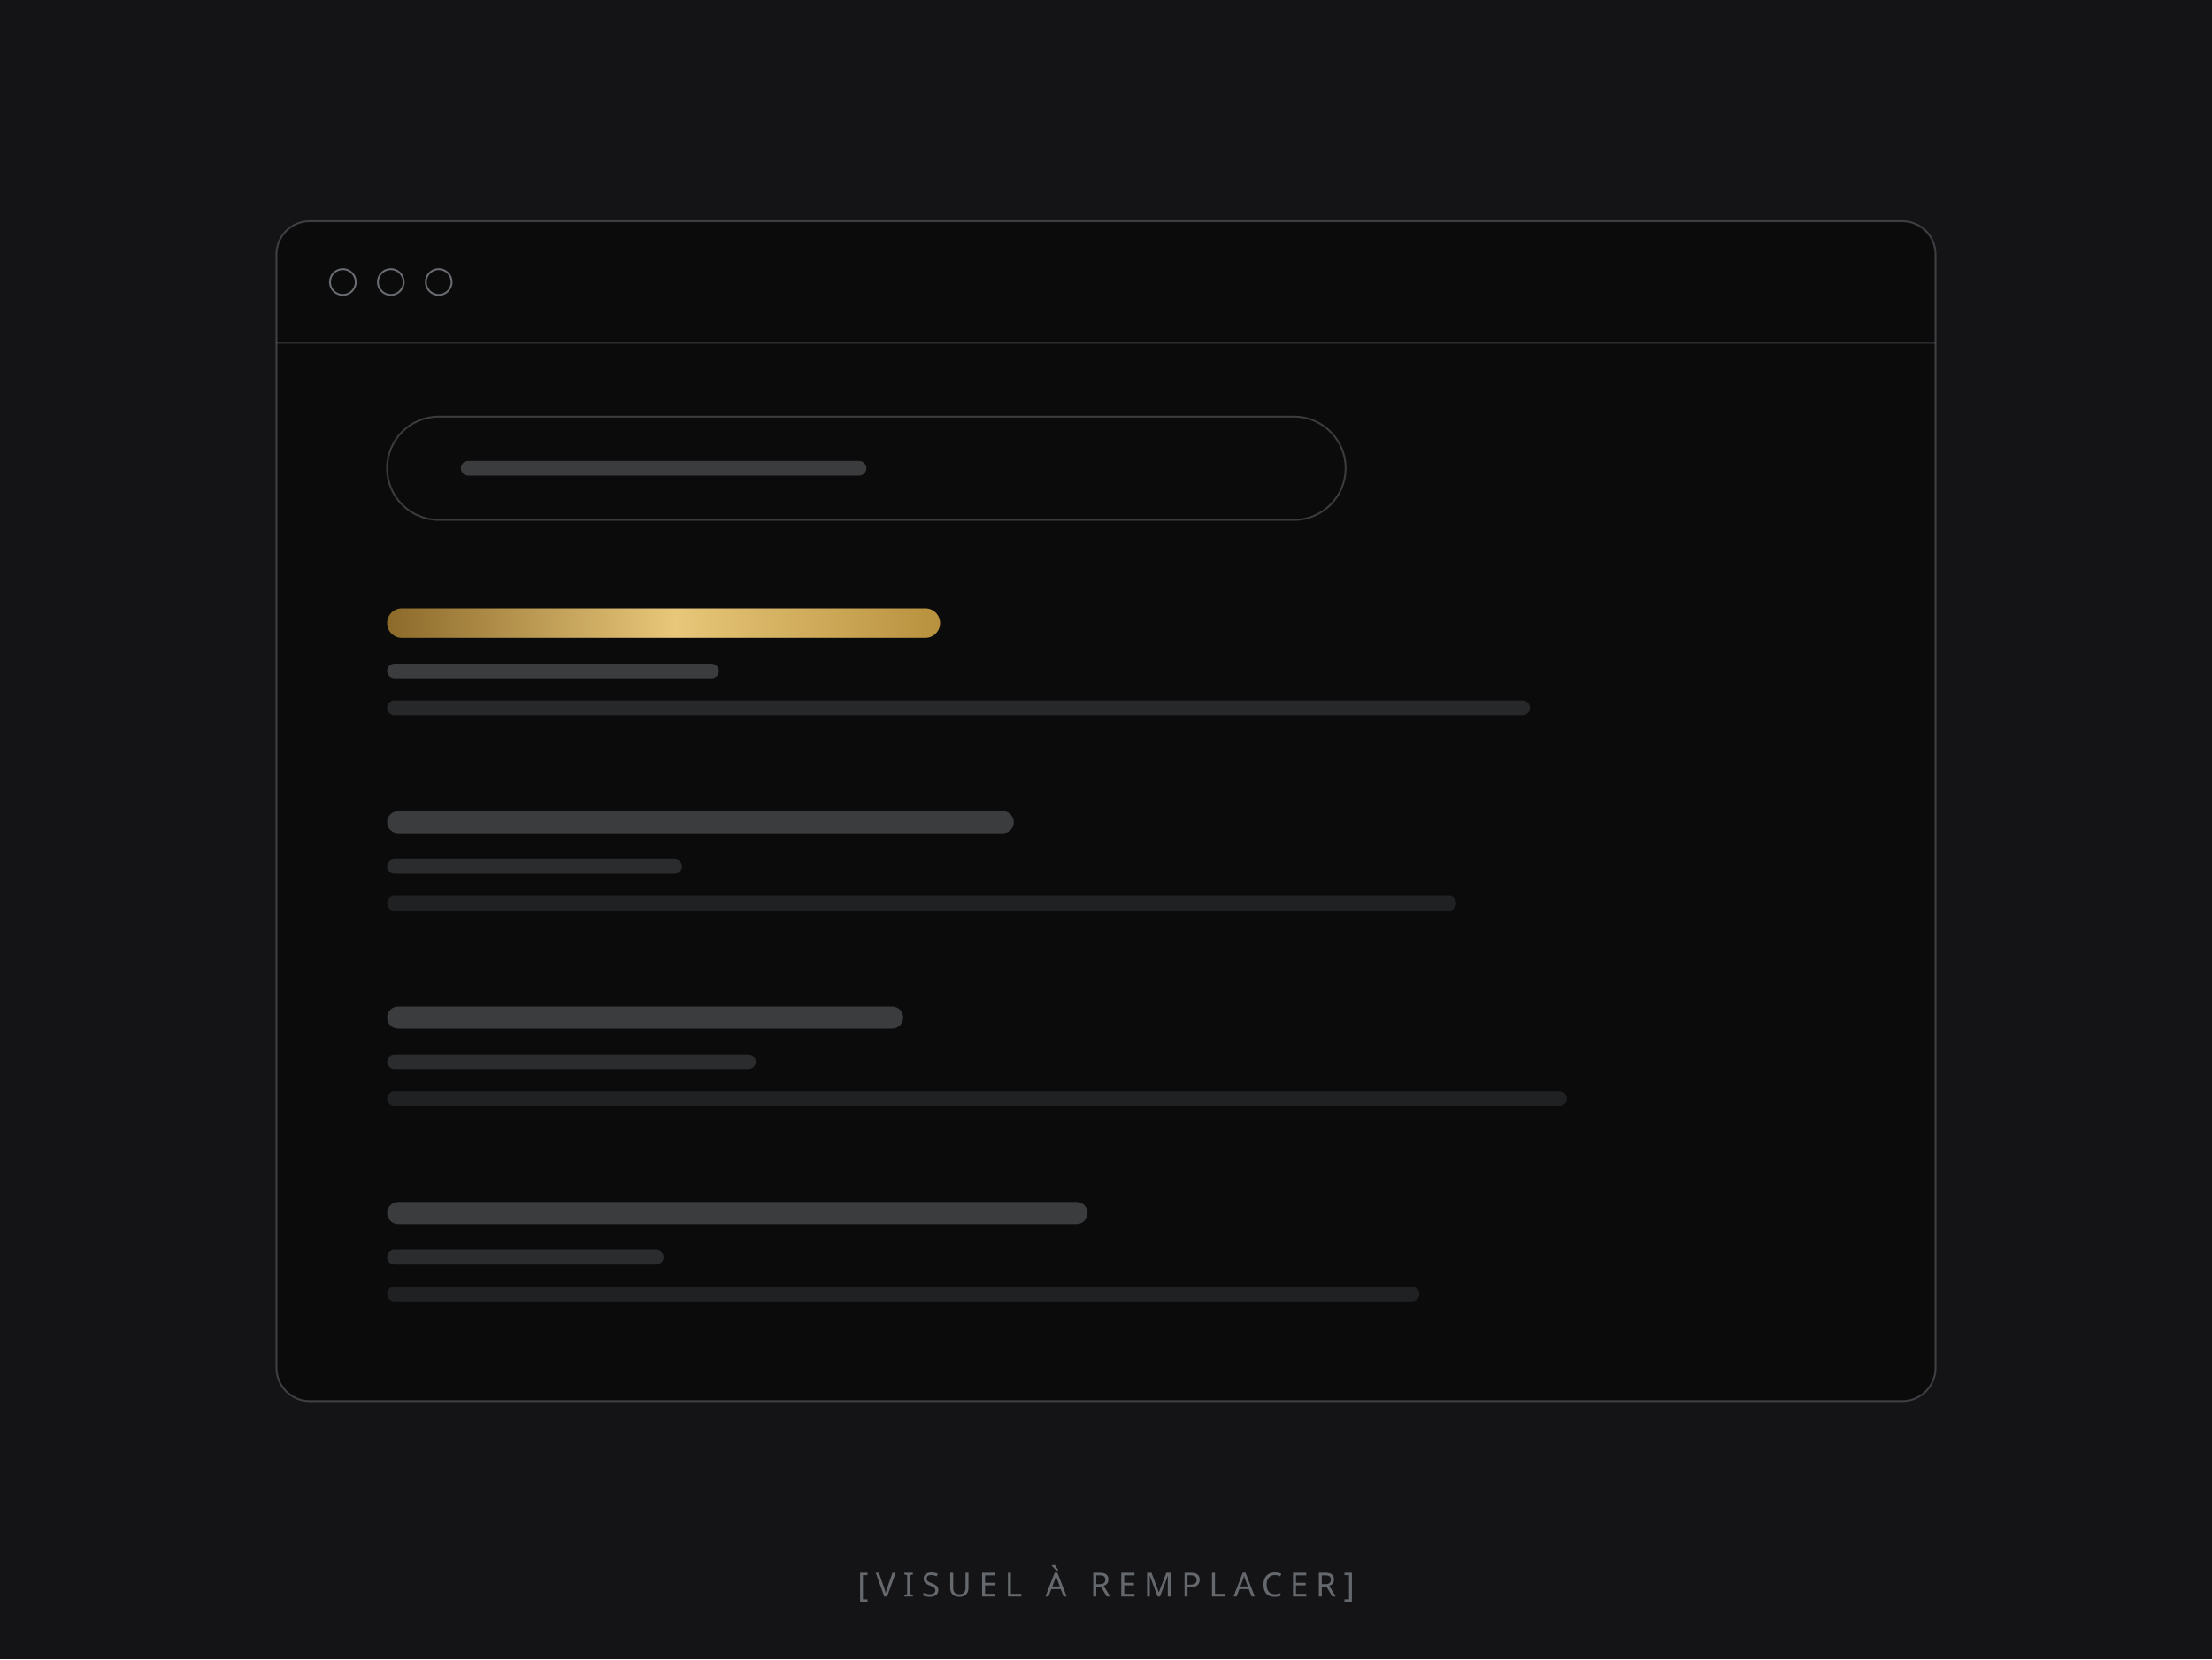
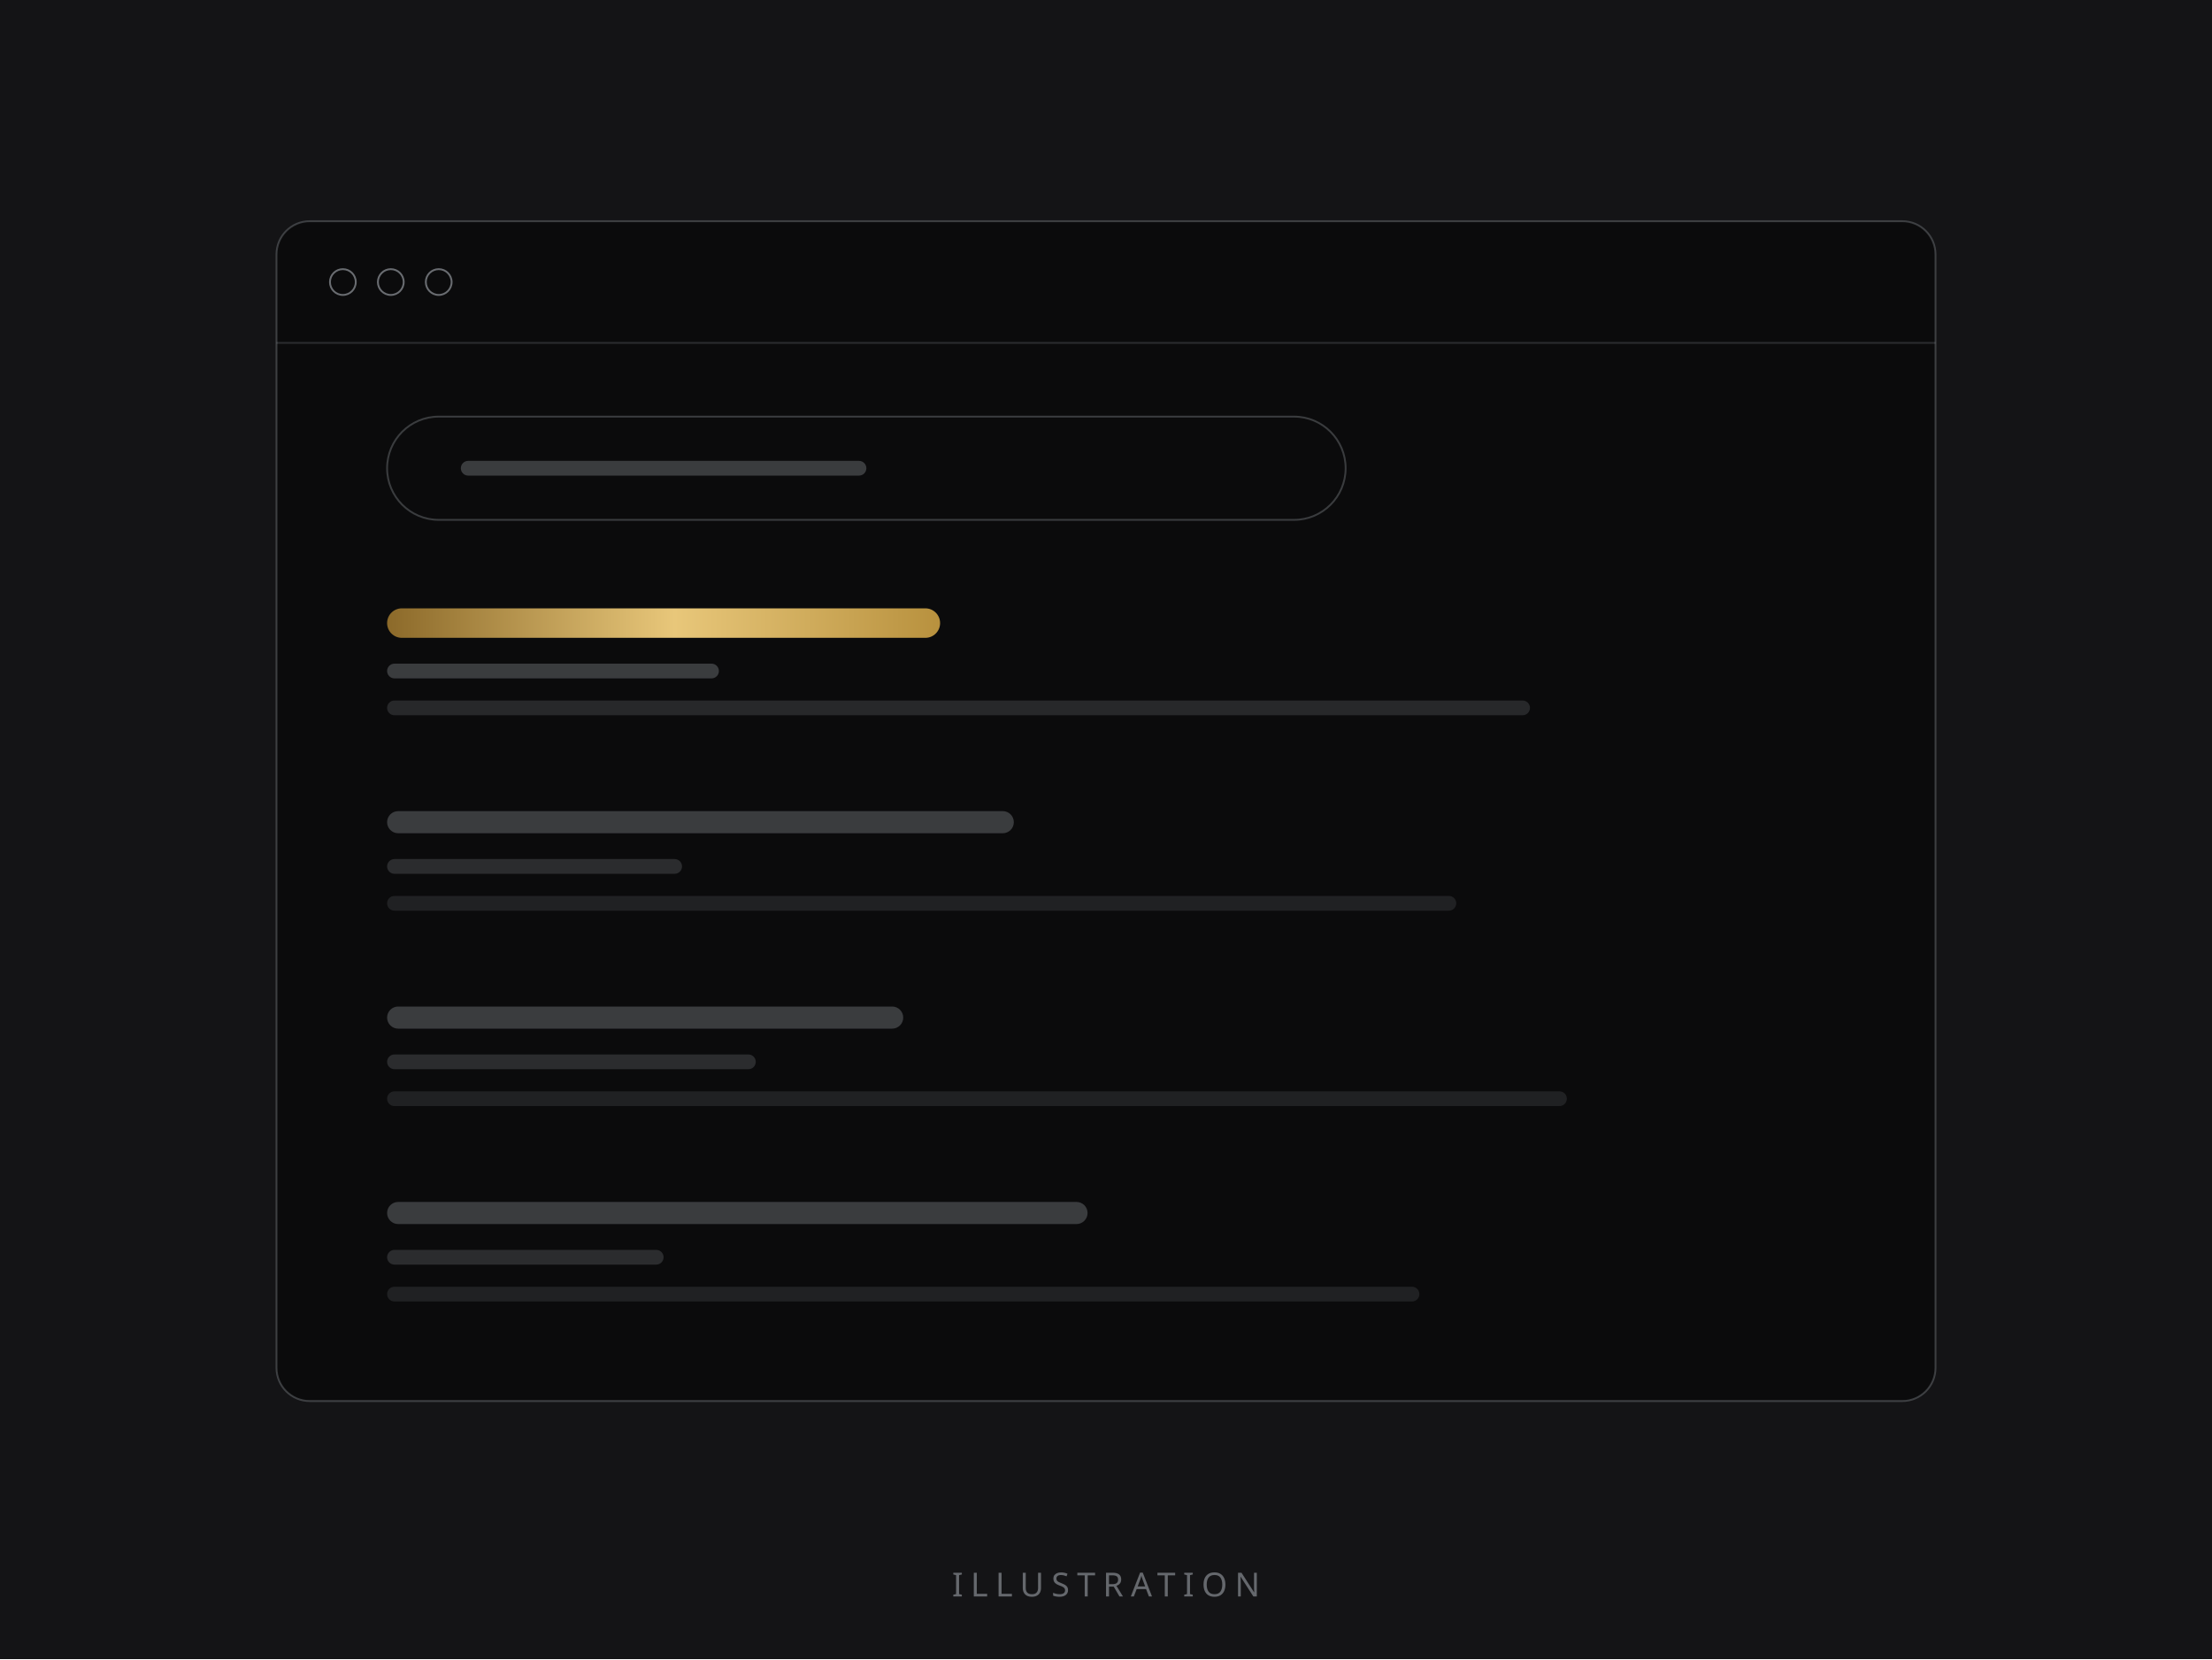
<svg xmlns="http://www.w3.org/2000/svg" viewBox="0 0 1200 900" width="1200" height="900">
  <defs>
    <linearGradient id="g" x1="0" y1="0" x2="1" y2="0">
      <stop offset="0" stop-color="#8C6A2A" />
      <stop offset=".52" stop-color="#E8C77A" />
      <stop offset="1" stop-color="#B8913E" />
    </linearGradient>
  </defs>
  <rect width="1200" height="900" fill="#141416" />
  <rect x="150" y="120" width="900" height="640" rx="18" fill="#0B0B0C" stroke="#A8ADB4" stroke-opacity=".3" />
  <line x1="150" y1="186" x2="1050" y2="186" stroke="#A8ADB4" stroke-opacity=".2" />
  <g fill="none" stroke="#A8ADB4" stroke-opacity=".6">
    <circle cx="186" cy="153" r="7" />
    <circle cx="212" cy="153" r="7" />
    <circle cx="238" cy="153" r="7" />
  </g>
  <rect x="210" y="226" width="520" height="56" rx="28" fill="none" stroke="#A8ADB4" stroke-opacity=".3" />
  <rect x="250" y="250" width="220" height="8" rx="4" fill="#A8ADB4" opacity=".3" />
  <rect x="210" y="330" width="300" height="16" rx="8" fill="url(#g)" />
  <rect x="210" y="360" width="180" height="8" rx="4" fill="#A8ADB4" opacity=".3" />
  <rect x="210" y="380" width="620" height="8" rx="4" fill="#A8ADB4" opacity=".18" />
  <g fill="#A8ADB4">
    <rect x="210" y="440" width="340" height="12" rx="6" opacity=".3" />
    <rect x="210" y="466" width="160" height="8" rx="4" opacity=".2" />
    <rect x="210" y="486" width="580" height="8" rx="4" opacity=".14" />
    <rect x="210" y="546" width="280" height="12" rx="6" opacity=".3" />
    <rect x="210" y="572" width="200" height="8" rx="4" opacity=".2" />
    <rect x="210" y="592" width="640" height="8" rx="4" opacity=".14" />
    <rect x="210" y="652" width="380" height="12" rx="6" opacity=".3" />
    <rect x="210" y="678" width="150" height="8" rx="4" opacity=".2" />
    <rect x="210" y="698" width="560" height="8" rx="4" opacity=".14" />
  </g>
-   <text x="600" y="866" text-anchor="middle" font-family="system-ui, sans-serif" font-size="18" letter-spacing="4" fill="#A8ADB4" opacity=".55">[VISUEL À REMPLACER]</text>
+   <text x="600" y="866" text-anchor="middle" font-family="system-ui, sans-serif" font-size="18" letter-spacing="4" fill="#A8ADB4" opacity=".55">ILLUSTRATION</text>
</svg>
